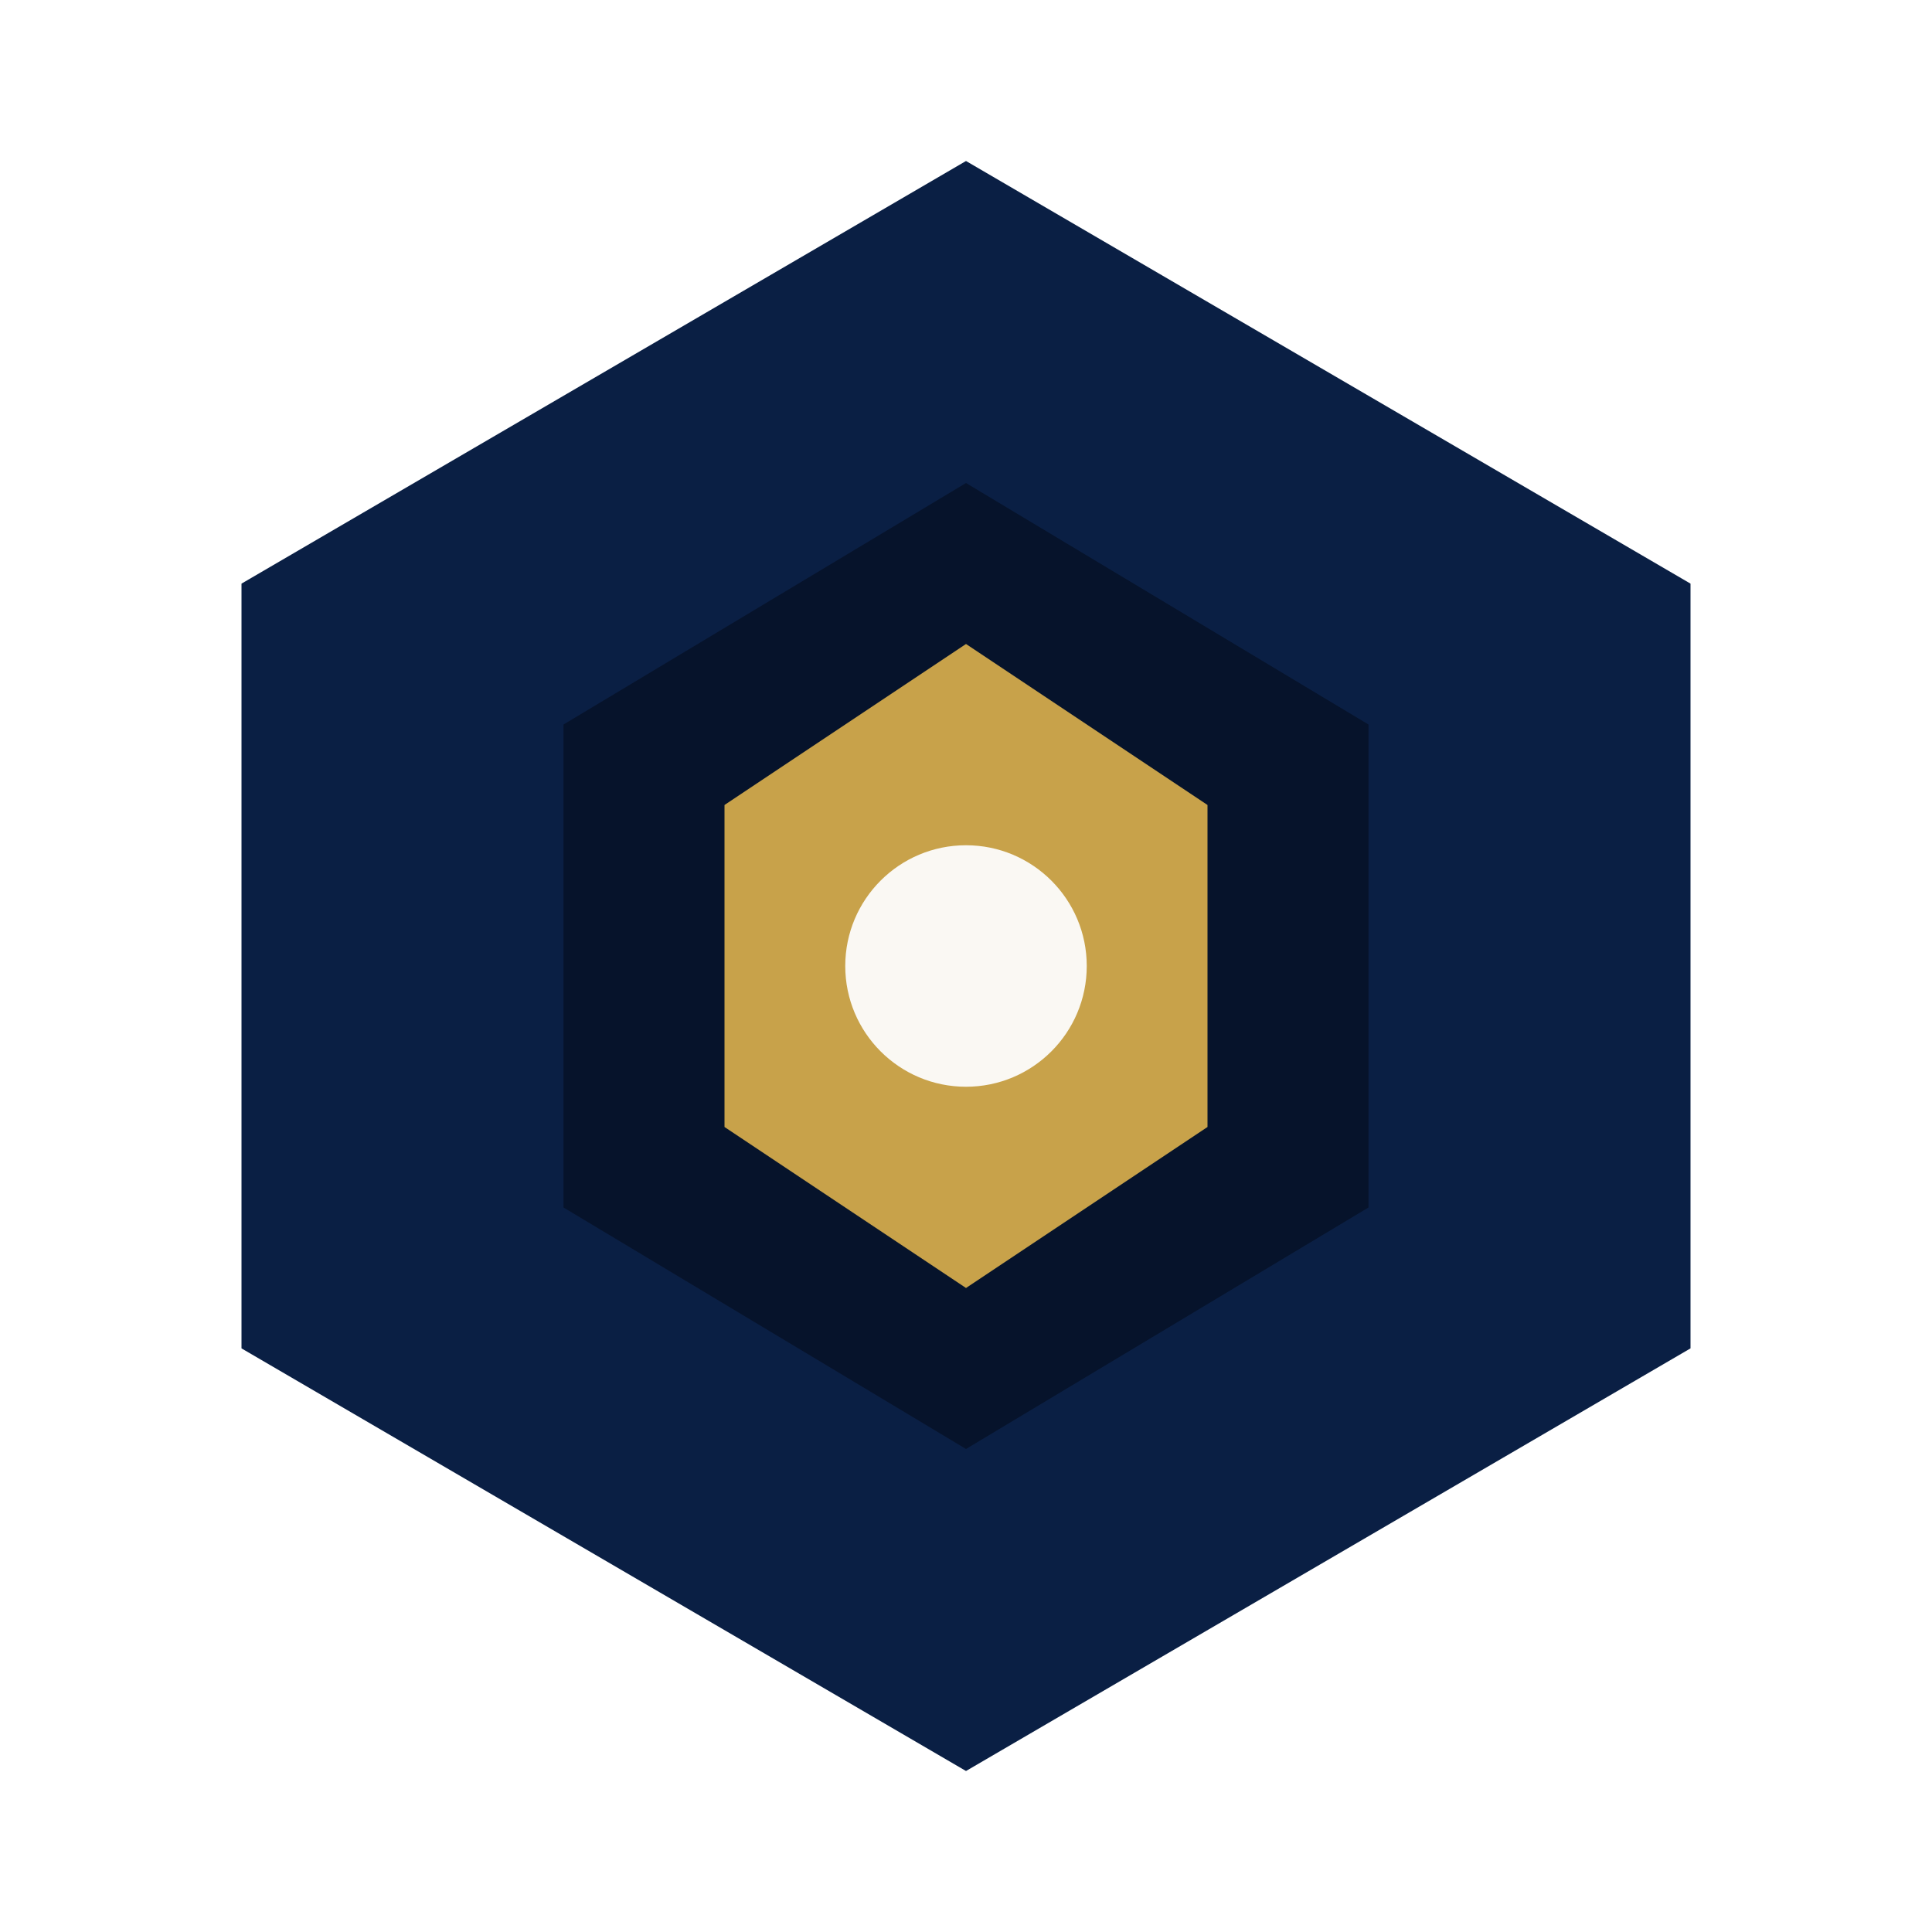
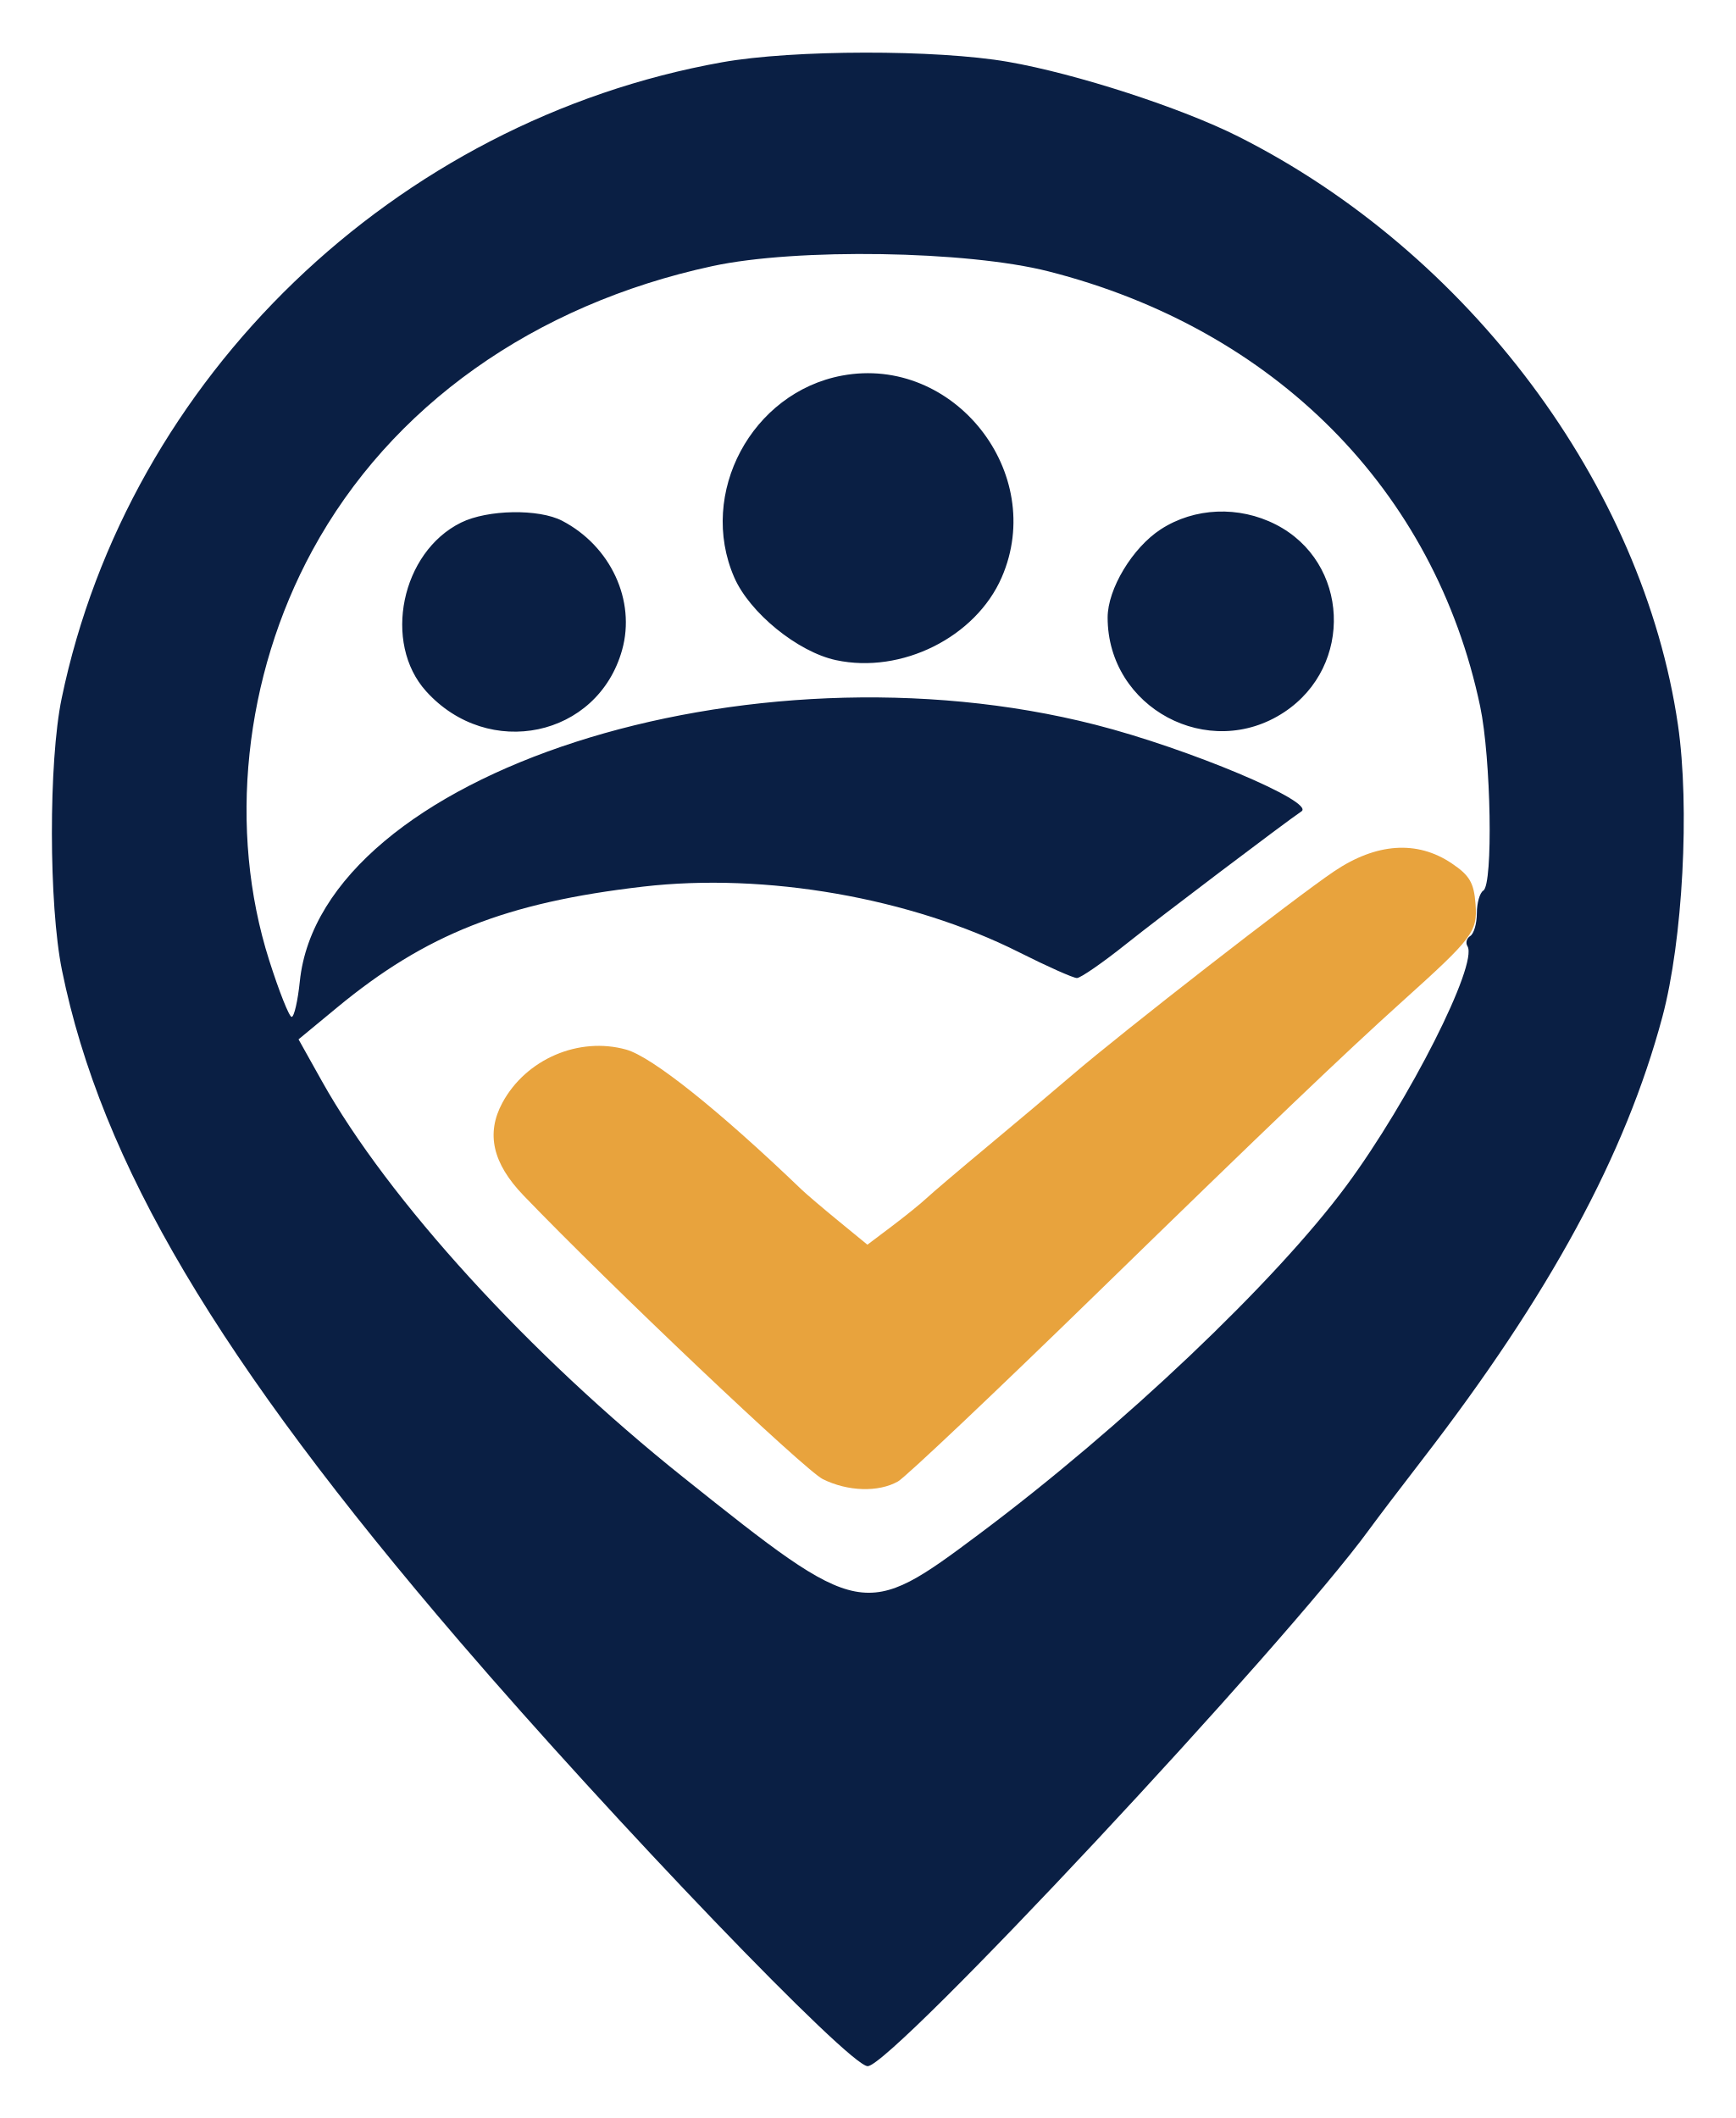
- <svg xmlns="http://www.w3.org/2000/svg" viewBox="0 0 48 48" width="48" height="48" fill="none">
-   <path d="M24 4L42 14.5V33.5L24 44L6 33.5V14.5L24 4Z" fill="#0A1F44" />
-   <path d="M24 12L34 18V30L24 36L14 30V18L24 12Z" fill="#06132B" />
-   <path d="M24 16L30 20V28L24 32L18 28V20L24 16Z" fill="#C8A24A" />
-   <circle cx="24" cy="24" r="3" fill="#FAF8F3" />
+ <svg xmlns="http://www.w3.org/2000/svg" viewBox="116 80 268 327" width="268" height="327" fill="none">
+   <path d="M 227.500 89.610 C 176.982 98.642, 135.818 138.282, 125.521 187.815 C 123.490 197.584, 123.515 219.697, 125.567 229.792 C 131.624 259.576, 149.604 289.916, 187.026 333.500 C 210.838 361.232, 247.125 399, 249.959 399 C 253.649 399, 314.451 333.928, 327.393 316.128 C 328.552 314.534, 332.232 309.691, 335.571 305.365 C 355.245 279.875, 366.940 258.310, 372.643 237 C 375.798 225.211, 376.899 204.572, 375.047 191.910 C 369.644 154.956, 342.759 118.977, 307.171 101.075 C 298.328 96.627, 282.138 91.376, 271.619 89.546 C 260.584 87.625, 238.420 87.657, 227.500 89.610 M 226.013 121.078 C 198.419 127.027, 176.307 142.743, 164.214 165 C 153.646 184.448, 151.155 208.112, 157.554 228.250 C 159.083 233.062, 160.646 237, 161.027 237 C 161.408 237, 161.975 234.535, 162.286 231.522 C 165.594 199.469, 231.524 178.204, 285.136 191.899 C 299.456 195.557, 319.090 203.812, 316.927 205.266 C 314.392 206.971, 294.983 221.655, 289.889 225.722 C 286.254 228.625, 282.820 231, 282.259 231 C 281.699 231, 277.698 229.218, 273.370 227.040 C 256.617 218.609, 234.184 214.689, 215.275 216.887 C 194.106 219.347, 181.730 224.237, 168.038 235.552 L 162.089 240.467 165.707 246.937 C 175.949 265.250, 197.696 289.089, 221.500 308.095 C 249.056 330.097, 249.373 330.157, 267.265 316.772 C 289.284 300.300, 312.847 277.938, 323.853 263.068 C 333.549 249.967, 344.241 228.818, 342.551 226.082 C 342.230 225.563, 342.425 224.856, 342.984 224.510 C 343.543 224.165, 344 222.585, 344 221 C 344 219.415, 344.450 217.840, 345 217.500 C 346.528 216.555, 346.196 197.062, 344.515 189.073 C 337.485 155.654, 312.807 130.784, 277.855 121.895 C 265.265 118.693, 238.993 118.279, 226.013 121.078 M 246 137.989 C 232.049 140.592, 223.718 156.176, 229.350 169.134 C 231.729 174.607, 239.160 180.654, 245.062 181.920 C 255.194 184.093, 266.632 178.377, 270.650 169.134 C 277.662 153, 263.237 134.774, 246 137.989 M 187.180 160.682 C 177.943 165.233, 175.042 179.259, 181.791 186.731 C 191.407 197.376, 208.270 193.822, 212.041 180.355 C 214.178 172.721, 210.287 164.322, 202.800 160.411 C 199.188 158.524, 191.280 158.661, 187.180 160.682 M 295.208 161.719 C 290.843 164.549, 287 170.927, 287 175.340 C 287 189.290, 302.623 197.659, 314.266 189.947 C 325.039 182.812, 324.313 166.772, 312.956 160.977 C 307.244 158.064, 300.404 158.349, 295.208 161.719" fill="#0A1F44" fill-rule="evenodd" />
+   <path d="M 321.968 214.522 C 315.960 218.565, 289.291 239.309, 281.501 245.999 C 278.618 248.474, 272.743 253.425, 268.445 257 C 264.147 260.575, 259.912 264.175, 259.033 265 C 258.153 265.825, 255.742 267.775, 253.673 269.334 L 249.912 272.169 245.481 268.538 C 243.044 266.541, 240.476 264.356, 239.775 263.682 C 227.044 251.452, 216.667 243.167, 212.686 242.052 C 205.369 240.004, 197.191 243.516, 193.555 250.269 C 191.004 255.005, 192.051 259.602, 196.809 264.553 C 210.161 278.448, 240.258 306.982, 243.010 308.355 C 246.870 310.281, 251.620 310.428, 254.643 308.715 C 255.821 308.047, 269.771 294.844, 285.643 279.375 C 311.654 254.023, 323.614 242.594, 332.500 234.595 C 343.421 224.765, 344.112 223.848, 343.799 219.609 C 343.553 216.287, 342.894 215.158, 340.102 213.283 C 334.779 209.707, 328.483 210.137, 321.968 214.522" fill="#E8A33D" fill-rule="evenodd" />
</svg>
